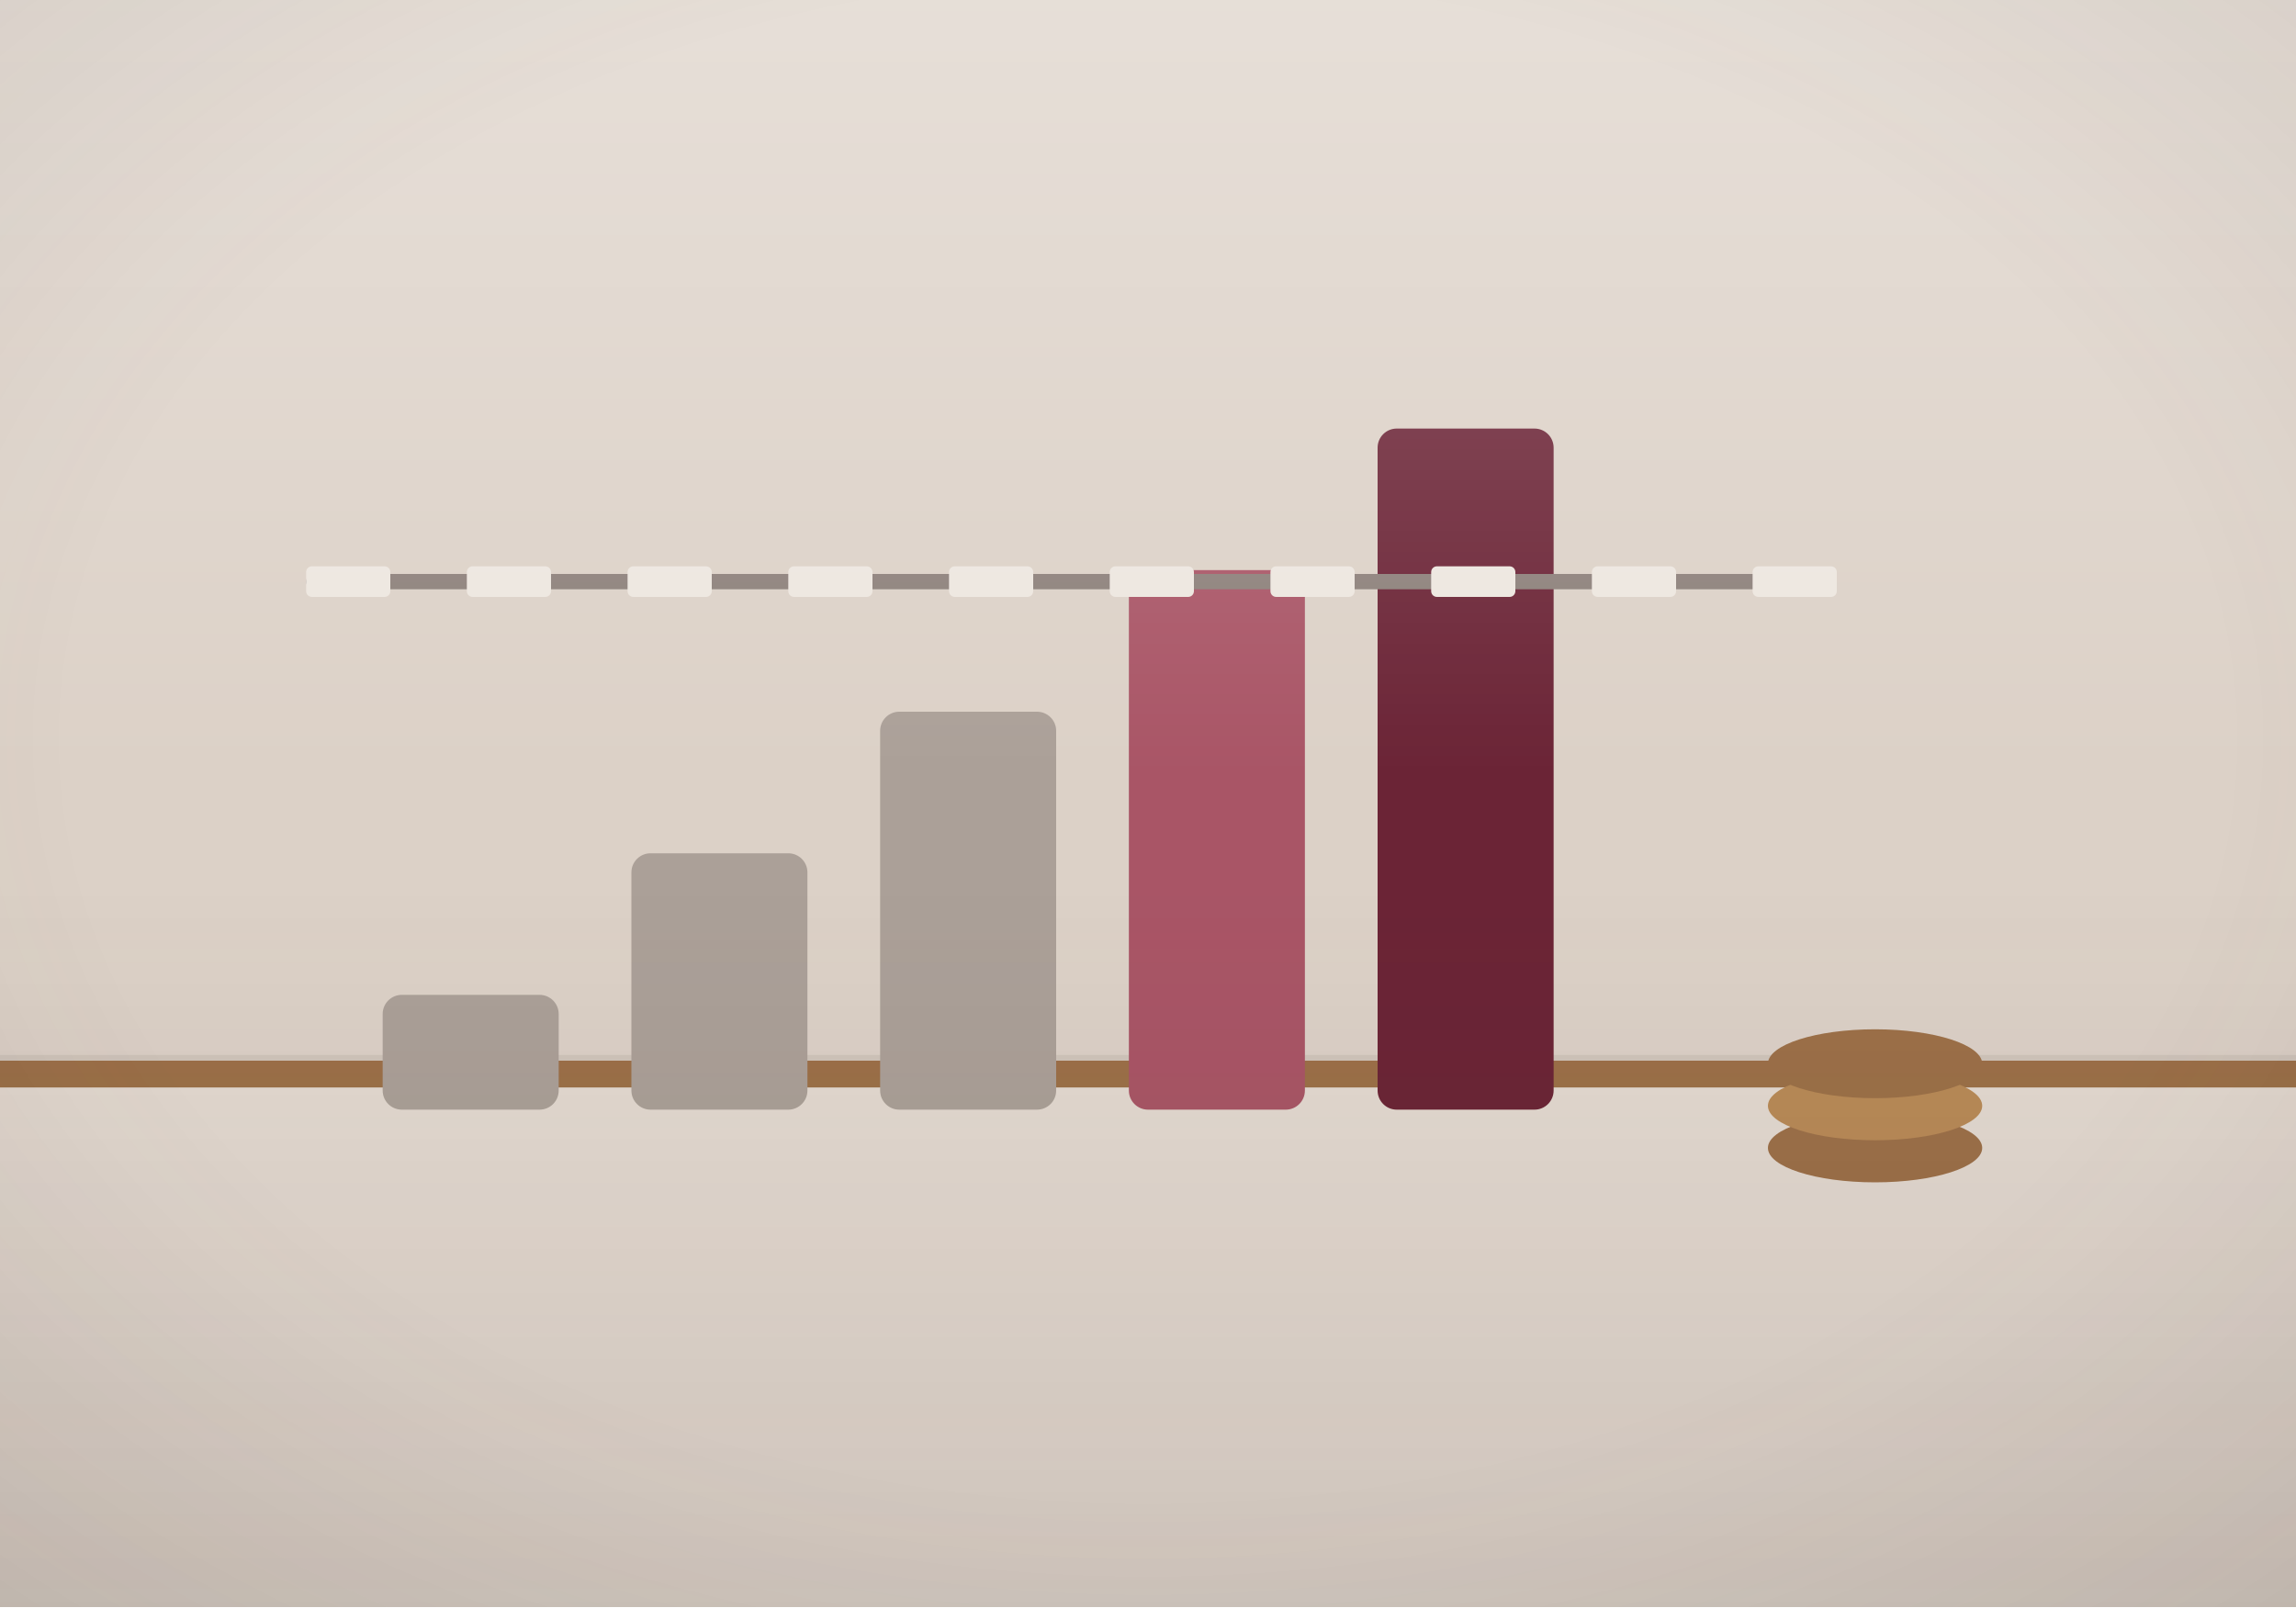
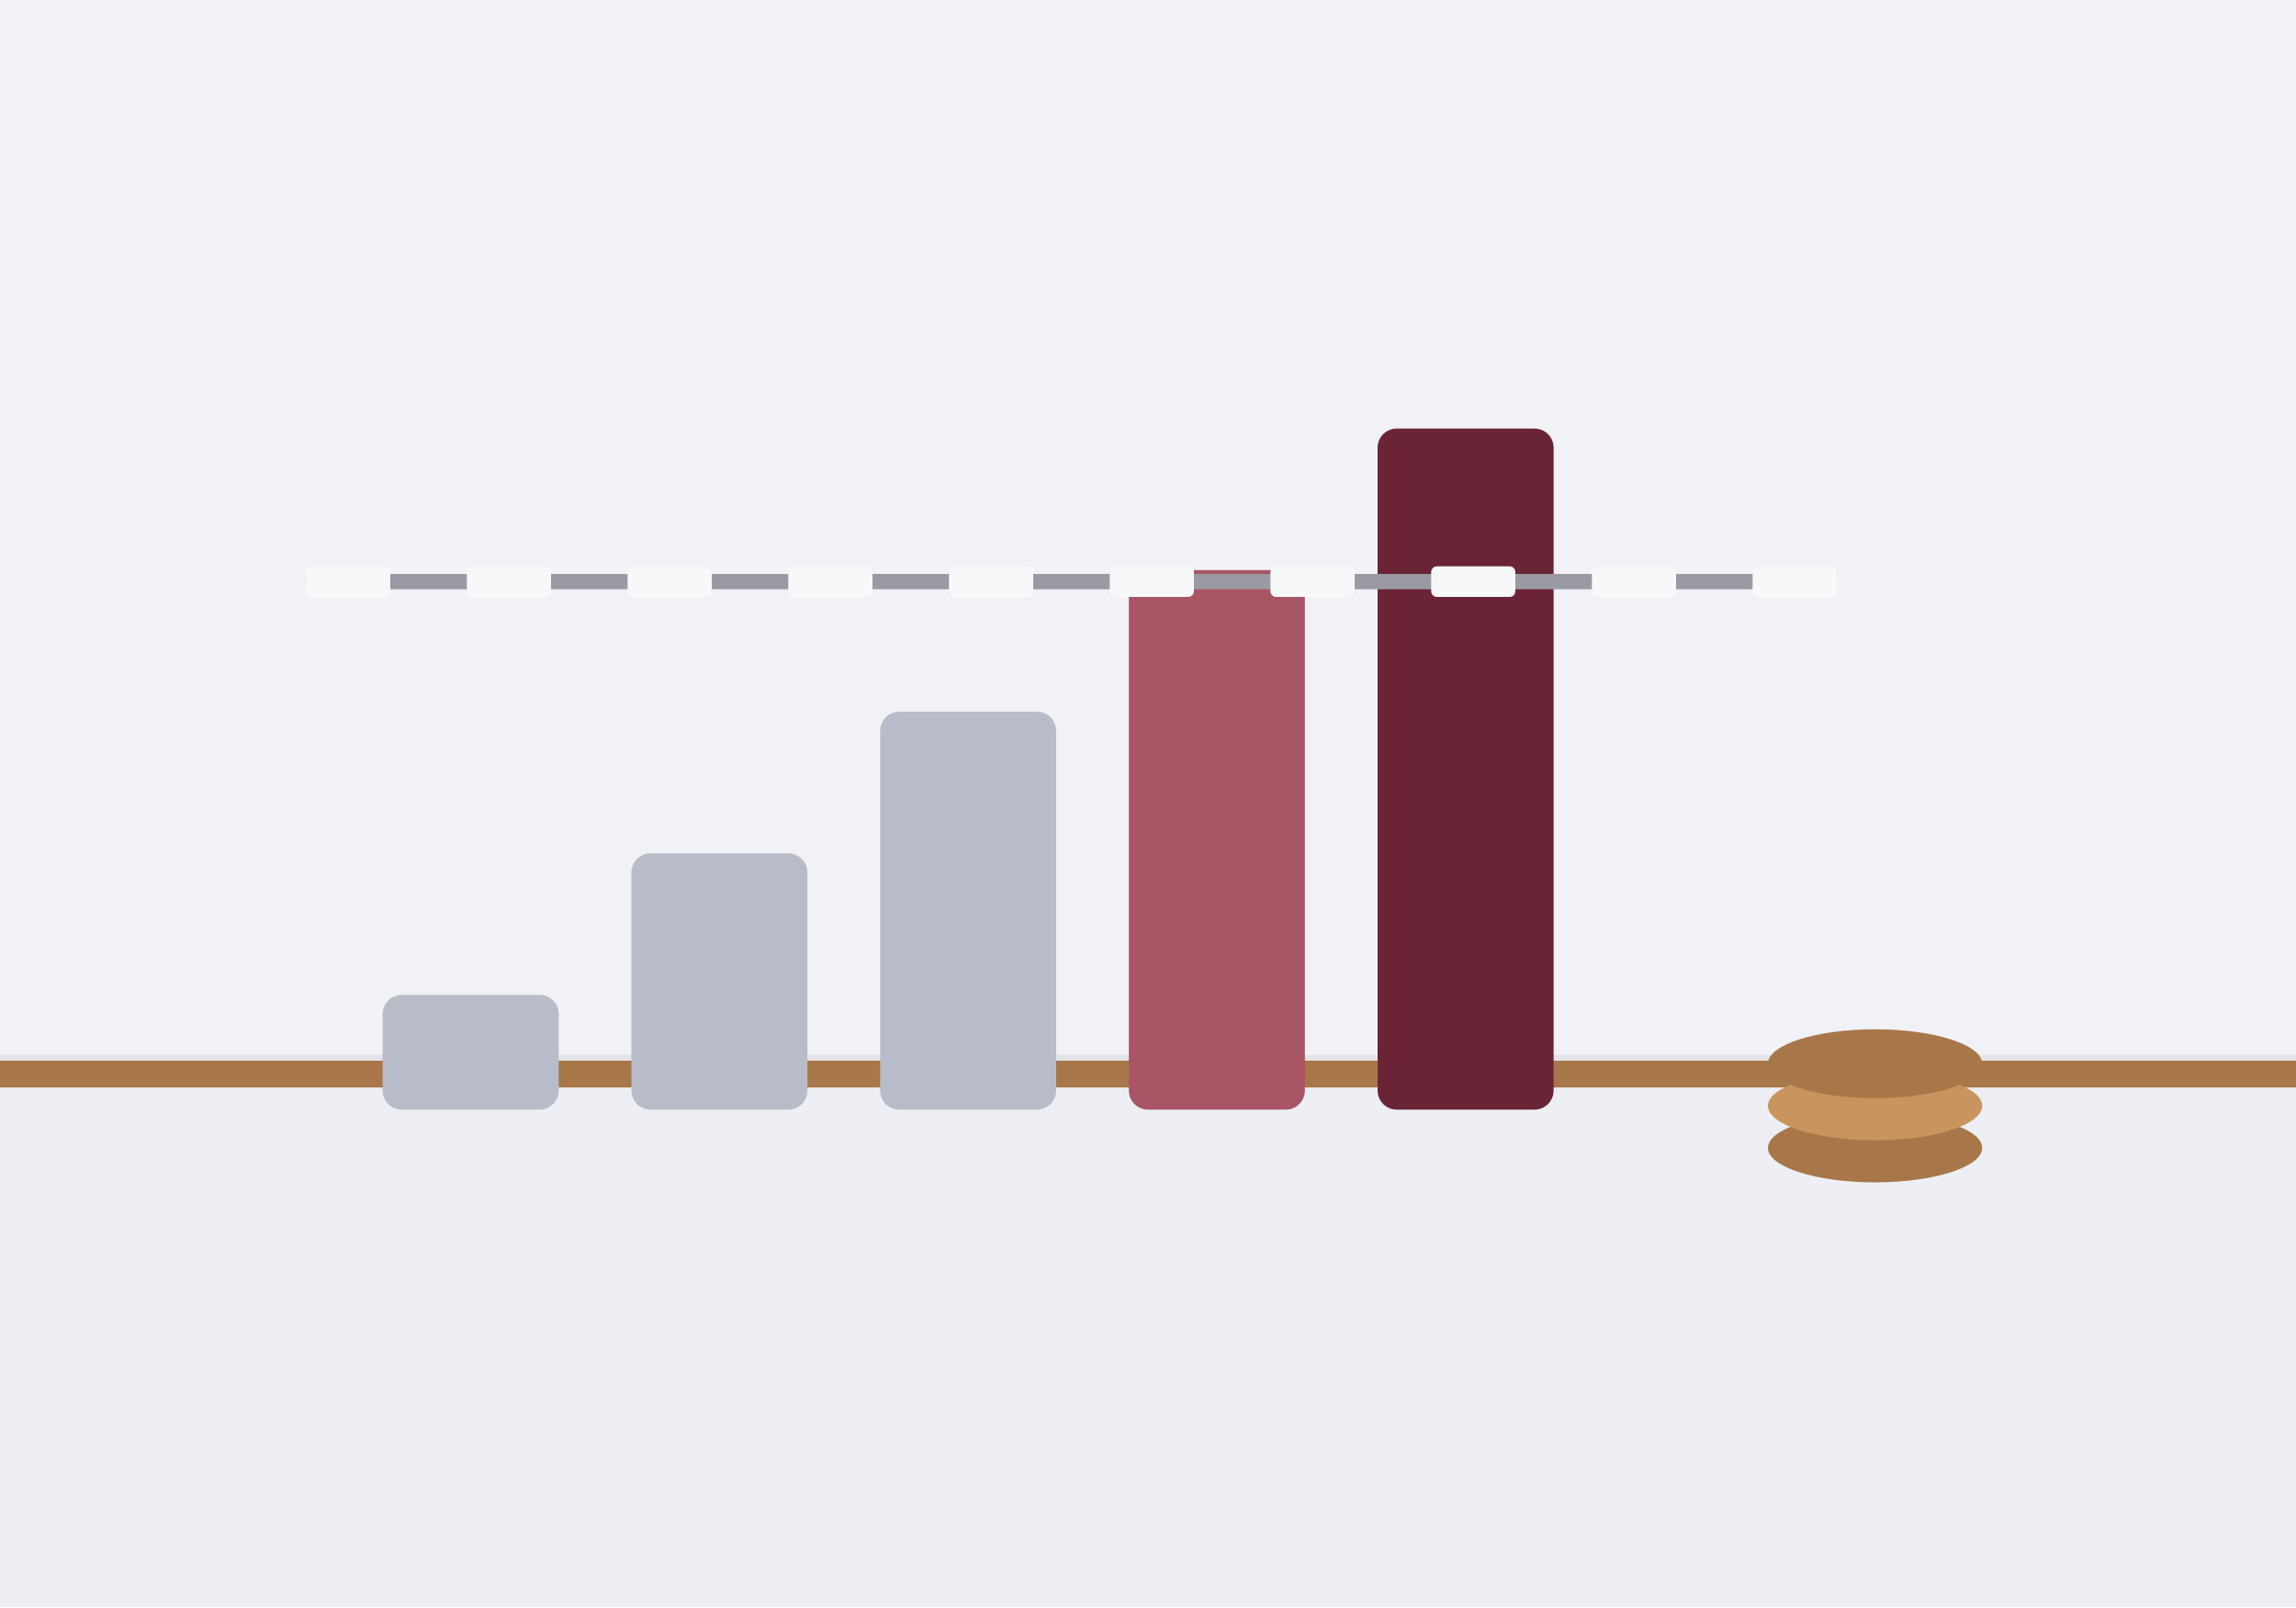
<svg xmlns="http://www.w3.org/2000/svg" viewBox="0 0 1200 840" width="1200" height="840" role="img">
-   <defs>
-     <linearGradient id="gTop" x1="0" y1="0" x2="0" y2="1">
-       <stop offset="0" stop-color="#FFFFFF" stop-opacity=".30" />
-       <stop offset=".48" stop-color="#FFFFFF" stop-opacity="0" />
-     </linearGradient>
-     <linearGradient id="gBot" x1="0" y1="0" x2="0" y2="1">
-       <stop offset=".55" stop-color="#3A2C24" stop-opacity="0" />
-       <stop offset="1" stop-color="#3A2C24" stop-opacity=".13" />
-     </linearGradient>
-     <radialGradient id="gVig" cx=".5" cy=".46" r=".75">
-       <stop offset=".62" stop-color="#3A2C24" stop-opacity="0" />
-       <stop offset="1" stop-color="#3A2C24" stop-opacity=".10" />
-     </radialGradient>
-   </defs>
-   <rect x="0" y="0" width="1200" height="840" fill="#EDE6DF" />
-   <rect x="0" y="0" width="1200" height="554.4" fill="#DCD1C7" />
-   <rect x="0" y="554.4" width="1200" height="285.6" fill="#E4DAD1" />
+   <rect x="0" y="0" width="1200" height="840" fill="#F7F8FA" />
+   <rect x="0" y="0" width="1200" height="554.4" fill="#F1F2F6" />
+   <rect x="0" y="554.4" width="1200" height="285.6" fill="#EDEFF4" />
  <rect x="0" y="551.4" width="1200" height="3" fill="rgba(0,0,0,.06)" />
-   <rect x="0" y="554.4" width="1200" height="14" fill="#9C7048" />
-   <rect x="200" y="520" width="92" height="60" fill="#ABA098" rx="10" />
-   <rect x="330" y="446" width="92" height="134" fill="#ABA098" rx="10" />
-   <rect x="460" y="372" width="92" height="208" fill="#ABA098" rx="10" />
+   <rect x="0" y="554.4" width="1200" height="14" fill="#A87749" />
+   <rect x="200" y="520" width="92" height="60" fill="#B7BCC8" rx="10" />
+   <rect x="330" y="446" width="92" height="134" fill="#B7BCC8" rx="10" />
+   <rect x="460" y="372" width="92" height="208" fill="#B7BCC8" rx="10" />
  <rect x="590" y="298" width="92" height="282" fill="#A95566" rx="10" />
  <rect x="720" y="224" width="92" height="356" fill="#6B2436" rx="10" />
-   <rect x="160" y="300" width="800" height="8" fill="#8C807A" rx="4" />
-   <rect x="160" y="296" width="44" height="16" fill="#EDE6DF" rx="3" />
-   <rect x="244" y="296" width="44" height="16" fill="#EDE6DF" rx="3" />
-   <rect x="328" y="296" width="44" height="16" fill="#EDE6DF" rx="3" />
-   <rect x="412" y="296" width="44" height="16" fill="#EDE6DF" rx="3" />
-   <rect x="496" y="296" width="44" height="16" fill="#EDE6DF" rx="3" />
-   <rect x="580" y="296" width="44" height="16" fill="#EDE6DF" rx="3" />
-   <rect x="664" y="296" width="44" height="16" fill="#EDE6DF" rx="3" />
-   <rect x="748" y="296" width="44" height="16" fill="#EDE6DF" rx="3" />
-   <rect x="832" y="296" width="44" height="16" fill="#EDE6DF" rx="3" />
-   <rect x="916" y="296" width="44" height="16" fill="#EDE6DF" rx="3" />
-   <ellipse cx="980" cy="600" rx="56" ry="18" fill="#9C7048" />
-   <ellipse cx="980" cy="578" rx="56" ry="18" fill="#B98A57" />
-   <ellipse cx="980" cy="556" rx="56" ry="18" fill="#9C7048" />
-   <rect x="0" y="0" width="1200" height="840" fill="url(#gTop)" />
-   <rect x="0" y="0" width="1200" height="840" fill="url(#gBot)" />
-   <rect x="0" y="0" width="1200" height="840" fill="url(#gVig)" />
+   <rect x="160" y="300" width="800" height="8" fill="#9A9AA5" rx="4" />
+   <rect x="160" y="296" width="44" height="16" fill="#F7F8FA" rx="3" />
+   <rect x="244" y="296" width="44" height="16" fill="#F7F8FA" rx="3" />
+   <rect x="328" y="296" width="44" height="16" fill="#F7F8FA" rx="3" />
+   <rect x="412" y="296" width="44" height="16" fill="#F7F8FA" rx="3" />
+   <rect x="496" y="296" width="44" height="16" fill="#F7F8FA" rx="3" />
+   <rect x="580" y="296" width="44" height="16" fill="#F7F8FA" rx="3" />
+   <rect x="664" y="296" width="44" height="16" fill="#F7F8FA" rx="3" />
+   <rect x="748" y="296" width="44" height="16" fill="#F7F8FA" rx="3" />
+   <rect x="832" y="296" width="44" height="16" fill="#F7F8FA" rx="3" />
+   <rect x="916" y="296" width="44" height="16" fill="#F7F8FA" rx="3" />
+   <ellipse cx="980" cy="600" rx="56" ry="18" fill="#A87749" />
+   <ellipse cx="980" cy="578" rx="56" ry="18" fill="#C9955F" />
+   <ellipse cx="980" cy="556" rx="56" ry="18" fill="#A87749" />
</svg>
